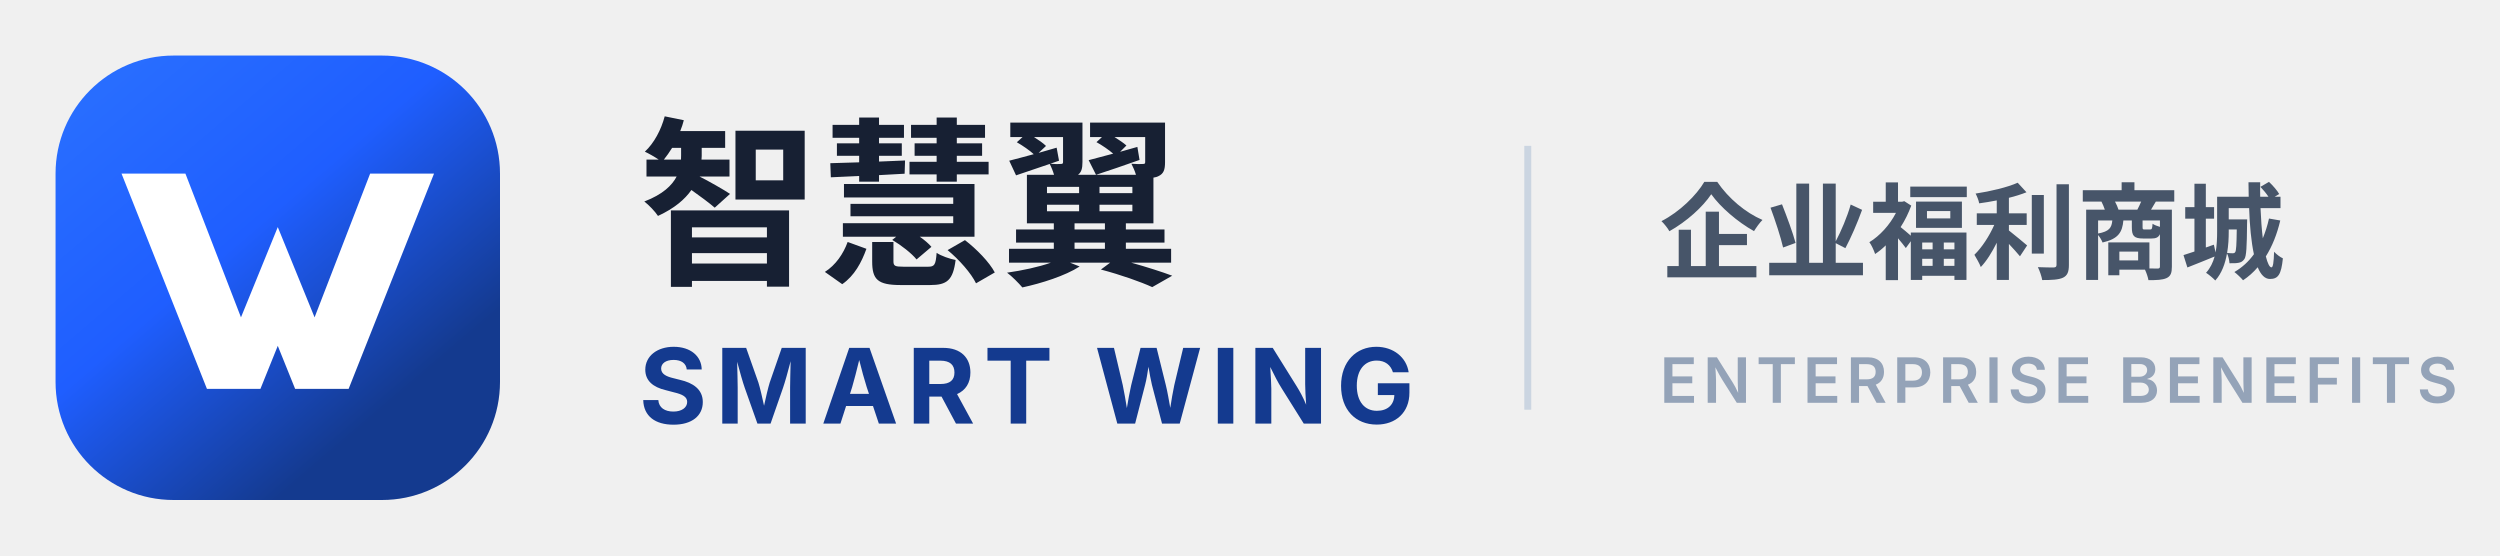
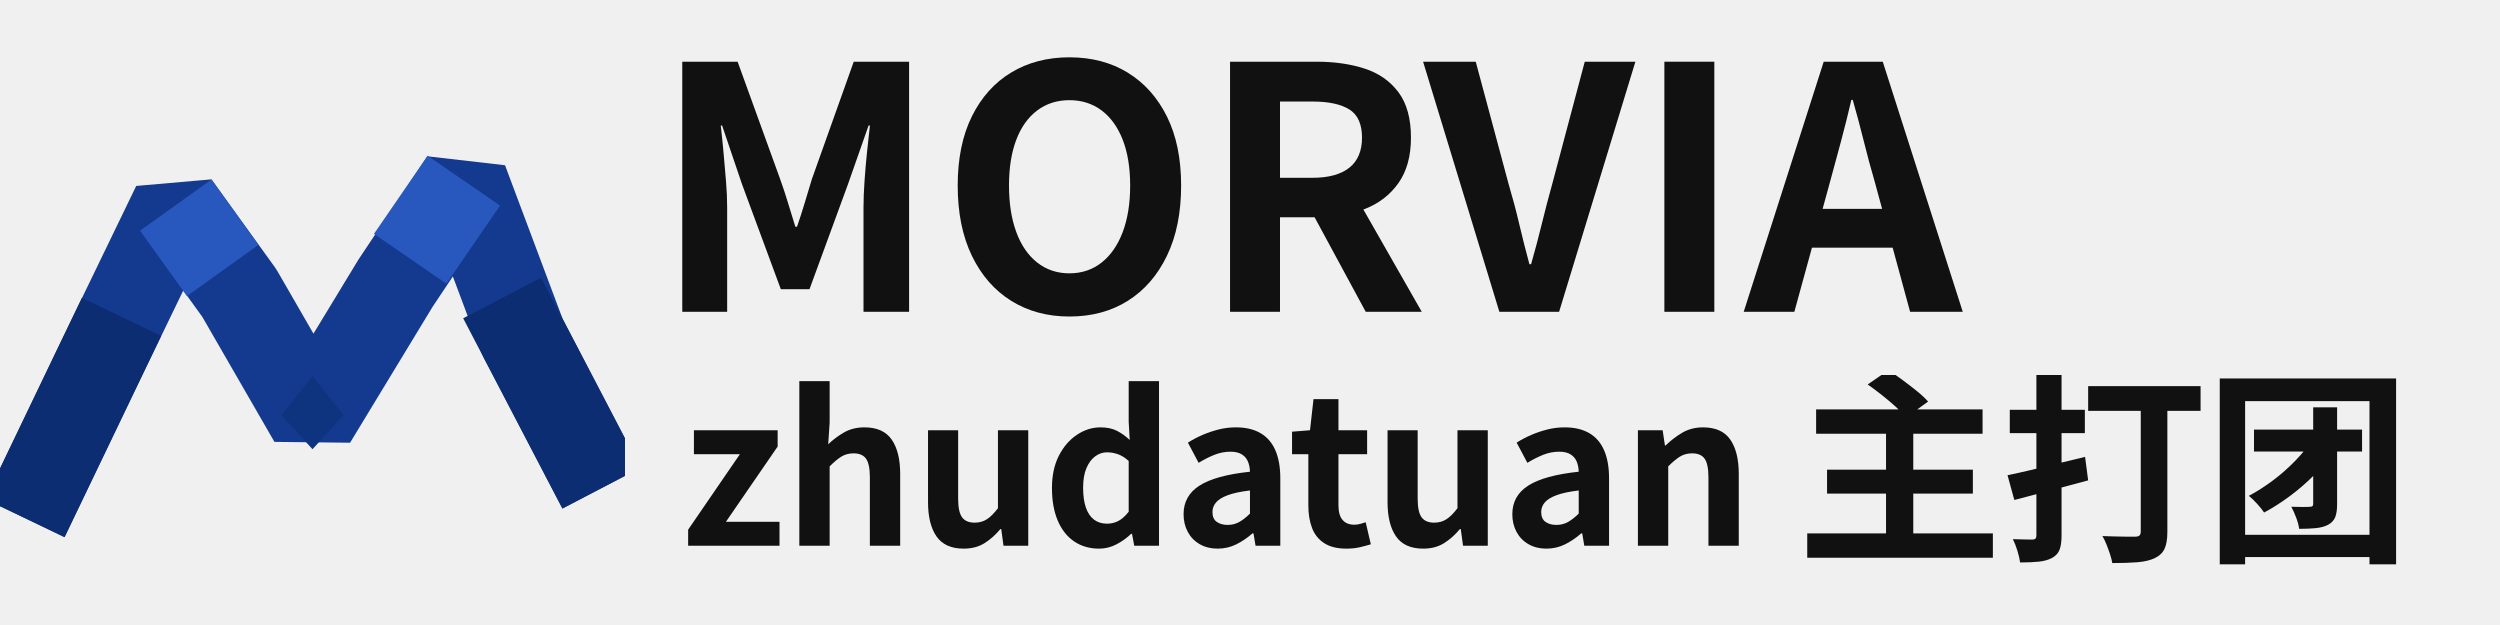
- <svg xmlns="http://www.w3.org/2000/svg" width="360" height="80" viewBox="0 0 360 80" role="img" aria-labelledby="title desc">
-   <defs>
-     <linearGradient id="smart-wing-blue" x1="9" y1="5" x2="55" y2="59" gradientUnits="userSpaceOnUse">
-       <stop stop-color="#2B72FF" />
-       <stop offset="0.55" stop-color="#1F5EFF" />
-       <stop offset="1" stop-color="#143A8F" />
-     </linearGradient>
-   </defs>
-   <rect x="8" y="8" width="64" height="64" rx="17" fill="url(#smart-wing-blue)" />
-   <path d="M17.5 25H26.7L34.7 45.7L40 32.7L45.3 45.7L53.3 25H62.5L50.2 56H42.5L40 49.8L37.5 56H29.8L17.5 25Z" fill="#FFFFFF" />
-   <text x="92" y="39" fill="#172033" font-family="Microsoft YaHei, PingFang SC, Noto Sans SC, Arial, sans-serif" font-size="26" font-weight="700">智慧翼</text>
-   <text x="92" y="61" fill="#143A8F" font-family="Inter, Arial, sans-serif" font-size="15" font-weight="700" letter-spacing="1.2">SMART WING</text>
-   <path d="M220 21V59" stroke="#CBD5E1" />
-   <text x="239" y="39" fill="#475569" font-family="Microsoft YaHei, PingFang SC, Noto Sans SC, Arial, sans-serif" font-size="15" font-weight="600">企业福利商城</text>
-   <text x="239" y="58" fill="#94A3B8" font-family="Inter, Arial, sans-serif" font-size="9" font-weight="600" letter-spacing="0.8">ENTERPRISE BENEFITS</text>
+ <svg xmlns="http://www.w3.org/2000/svg" xmlns:xlink="http://www.w3.org/1999/xlink" width="640" height="160" viewBox="0 0 640 160" role="img" aria-labelledby="title desc">
+   <svg x="0" y="0" width="160" height="160" viewBox="0 0 64 64" preserveAspectRatio="xMinYMid meet">
+     <path d="M4.5 49L10.5 36.5L18 21L24.5 30L32 43L40.5 29L47.5 18.5L53.5 34.5L59.5 46" fill="none" stroke="#143A8F" stroke-width="9" stroke-linecap="square" stroke-linejoin="bevel" />
+     <path d="M4.5 49L10.5 36.5" fill="none" stroke="#0D2D72" stroke-width="9" stroke-linecap="square" />
+     <path d="M18 21L22.8 27.7" fill="none" stroke="#2857BD" stroke-width="9" stroke-linecap="butt" />
+     <path d="M42 26.5L47.5 18.5" fill="none" stroke="#2857BD" stroke-width="9" stroke-linecap="butt" />
+     <path d="M53.5 34.5L59.5 46" fill="none" stroke="#0D2D72" stroke-width="9" stroke-linecap="square" />
+     <path d="M32 38.5L35.2 42.5L32 46L28.8 42.5Z" fill="#0F347F" />
+   </svg>
+   <svg x="174" y="13" width="330" height="70" viewBox="0 0 275 58" preserveAspectRatio="xMinYMid meet">
+     <defs>
+       <g>
+         <g id="morvia-glyph-0-0">
+           <path d="M 6.551 0 L 6.551 -53.352 L 18.359 -53.352 L 27.434 -28.297 C 28.008 -26.711 28.559 -25.043 29.09 -23.293 C 29.617 -21.539 30.145 -19.824 30.672 -18.145 L 31.031 -18.145 C 31.609 -19.824 32.16 -21.539 32.688 -23.293 C 33.215 -25.043 33.719 -26.711 34.199 -28.297 L 43.129 -53.352 L 54.938 -53.352 L 54.938 0 L 45.215 0 L 45.215 -22.246 C 45.215 -23.977 45.289 -25.871 45.434 -27.938 C 45.574 -30 45.758 -32.074 45.973 -34.164 C 46.188 -36.254 46.391 -38.113 46.586 -39.742 L 46.297 -39.742 L 41.902 -27.215 L 33.695 -4.824 L 27.574 -4.824 L 19.297 -27.215 L 15.047 -39.742 L 14.762 -39.742 C 14.953 -38.113 15.145 -36.254 15.336 -34.164 C 15.527 -32.074 15.707 -30 15.875 -27.938 C 16.043 -25.871 16.129 -23.977 16.129 -22.246 L 16.129 0 Z M 6.551 0 " />
+         </g>
+         <g id="morvia-glyph-0-1">
+           <path d="M 27.719 1.008 C 23.016 1.008 18.875 -0.109 15.301 -2.34 C 11.723 -4.57 8.93 -7.777 6.91 -11.953 C 4.895 -16.129 3.887 -21.121 3.887 -26.93 C 3.887 -32.688 4.895 -37.609 6.91 -41.688 C 8.93 -45.77 11.723 -48.887 15.301 -51.047 C 18.875 -53.207 23.016 -54.289 27.719 -54.289 C 32.473 -54.289 36.625 -53.195 40.176 -51.012 C 43.727 -48.828 46.512 -45.707 48.527 -41.652 C 50.543 -37.598 51.551 -32.688 51.551 -26.93 C 51.551 -21.121 50.543 -16.129 48.527 -11.953 C 46.512 -7.777 43.727 -4.57 40.176 -2.34 C 36.625 -0.109 32.473 1.008 27.719 1.008 Z M 27.719 -8.207 C 30.359 -8.207 32.652 -8.977 34.598 -10.512 C 36.539 -12.047 38.039 -14.219 39.098 -17.027 C 40.152 -19.836 40.68 -23.137 40.68 -26.93 C 40.68 -30.719 40.152 -33.973 39.098 -36.684 C 38.039 -39.395 36.539 -41.484 34.598 -42.949 C 32.652 -44.41 30.359 -45.145 27.719 -45.145 C 25.078 -45.145 22.789 -44.41 20.844 -42.949 C 18.898 -41.484 17.41 -39.395 16.379 -36.684 C 15.348 -33.973 14.832 -30.719 14.832 -26.93 C 14.832 -23.137 15.348 -19.836 16.379 -17.027 C 17.41 -14.219 18.898 -12.047 20.844 -10.512 C 22.789 -8.977 25.078 -8.207 27.719 -8.207 Z M 27.719 -8.207 " />
+         </g>
+         <g id="morvia-glyph-0-2">
+           <path d="M 6.551 0 L 6.551 -53.352 L 25.055 -53.352 C 28.848 -53.352 32.258 -52.859 35.281 -51.875 C 38.305 -50.891 40.703 -49.211 42.48 -46.836 C 44.258 -44.461 45.145 -41.23 45.145 -37.152 C 45.145 -33.215 44.258 -29.988 42.48 -27.469 C 40.703 -24.949 38.305 -23.102 35.281 -21.926 C 32.258 -20.746 28.848 -20.16 25.055 -20.16 L 17.207 -20.16 L 17.207 0 Z M 17.207 -28.586 L 24.121 -28.586 C 27.574 -28.586 30.203 -29.305 32.004 -30.742 C 33.805 -32.184 34.703 -34.32 34.703 -37.152 C 34.703 -40.031 33.805 -42.035 32.004 -43.164 C 30.203 -44.293 27.574 -44.855 24.121 -44.855 L 17.207 -44.855 Z M 35.496 0 L 23.113 -22.895 L 30.602 -29.52 L 47.449 0 Z M 35.496 0 " />
+         </g>
+         <g id="morvia-glyph-0-3">
+           <path d="M 15.91 0 L -0.359 -53.352 L 10.871 -53.352 L 17.855 -27.359 C 18.719 -24.434 19.477 -21.59 20.125 -18.828 C 20.773 -16.066 21.504 -13.176 22.32 -10.152 L 22.68 -10.152 C 23.543 -13.176 24.312 -16.066 24.984 -18.828 C 25.656 -21.59 26.398 -24.434 27.215 -27.359 L 34.129 -53.352 L 44.93 -53.352 L 28.656 0 Z M 15.91 0 " />
+         </g>
+         <g id="morvia-glyph-0-4">
+           <path d="M 6.551 0 L 6.551 -53.352 L 17.207 -53.352 L 17.207 0 Z M 6.551 0 " />
+         </g>
+         <g id="morvia-glyph-0-5">
+           <path d="M -0.289 0 L 16.777 -53.352 L 29.375 -53.352 L 46.441 0 L 35.207 0 L 27.648 -27.793 C 26.832 -30.574 26.051 -33.469 25.309 -36.469 C 24.562 -39.469 23.785 -42.383 22.969 -45.215 L 22.68 -45.215 C 22.008 -42.336 21.277 -39.406 20.484 -36.434 C 19.691 -33.457 18.91 -30.574 18.145 -27.793 L 10.512 0 Z M 10.297 -13.68 L 10.297 -21.961 L 35.641 -21.961 L 35.641 -13.68 Z M 10.297 -13.68 " />
+         </g>
+       </g>
+     </defs>
+     <g fill="rgb(6.667%, 6.667%, 6.667%)" fill-opacity="1">
+       <use xlink:href="#morvia-glyph-0-0" x="-6" y="55.516" />
+       <use xlink:href="#morvia-glyph-0-1" x="55.422" y="55.516" />
+       <use xlink:href="#morvia-glyph-0-2" x="110.859" y="55.516" />
+       <use xlink:href="#morvia-glyph-0-3" x="158.953" y="55.516" />
+       <use xlink:href="#morvia-glyph-0-4" x="203.516" y="55.516" />
+       <use xlink:href="#morvia-glyph-0-5" x="227.281" y="55.516" />
+     </g>
+   </svg>
+   <svg x="174" y="96" width="440" height="50" viewBox="0 24 600 68" preserveAspectRatio="xMinYMid meet">
+     <defs>
+       <g>
+         <g id="approved-glyph-0-0">
+           <path d="M 2.953 0 L 2.953 -5.617 L 21.023 -31.969 L 4.969 -31.969 L 4.969 -40.32 L 34.199 -40.32 L 34.199 -34.633 L 16.129 -8.352 L 34.848 -8.352 L 34.848 0 Z M 2.953 0 " />
+         </g>
+         <g id="approved-glyph-0-1">
+           <path d="M 5.688 0 L 5.688 -57.457 L 16.273 -57.457 L 16.273 -42.984 L 15.77 -35.426 C 17.352 -36.961 19.176 -38.328 21.238 -39.527 C 23.305 -40.727 25.703 -41.328 28.441 -41.328 C 32.809 -41.328 35.977 -39.898 37.945 -37.043 C 39.91 -34.188 40.895 -30.215 40.895 -25.129 L 40.895 0 L 30.312 0 L 30.312 -23.832 C 30.312 -26.953 29.867 -29.137 28.98 -30.383 C 28.094 -31.633 26.641 -32.258 24.625 -32.258 C 22.992 -32.258 21.562 -31.871 20.34 -31.105 C 19.117 -30.336 17.762 -29.207 16.273 -27.719 L 16.273 0 Z M 5.688 0 " />
+         </g>
+         <g id="approved-glyph-0-2">
+           <path d="M 17.711 1.008 C 13.344 1.008 10.176 -0.422 8.207 -3.277 C 6.238 -6.133 5.258 -10.105 5.258 -15.191 L 5.258 -40.32 L 15.77 -40.32 L 15.77 -16.488 C 15.77 -13.367 16.223 -11.184 17.137 -9.938 C 18.047 -8.688 19.512 -8.062 21.527 -8.062 C 23.16 -8.062 24.59 -8.461 25.812 -9.254 C 27.035 -10.043 28.32 -11.328 29.664 -13.105 L 29.664 -40.32 L 40.246 -40.32 L 40.246 0 L 31.609 0 L 30.816 -5.832 L 30.527 -5.832 C 28.801 -3.77 26.93 -2.113 24.91 -0.863 C 22.895 0.383 20.496 1.008 17.711 1.008 Z M 17.711 1.008 " />
+         </g>
+         <g id="approved-glyph-0-3">
+           <path d="M 19.871 1.008 C 16.512 1.008 13.598 0.168 11.125 -1.512 C 8.652 -3.191 6.742 -5.617 5.398 -8.785 C 4.055 -11.953 3.383 -15.742 3.383 -20.16 C 3.383 -24.527 4.188 -28.285 5.797 -31.43 C 7.402 -34.57 9.504 -37.008 12.098 -38.734 C 14.688 -40.465 17.426 -41.328 20.305 -41.328 C 22.559 -41.328 24.469 -40.934 26.027 -40.141 C 27.59 -39.348 29.09 -38.281 30.527 -36.938 L 30.168 -43.273 L 30.168 -57.457 L 40.754 -57.457 L 40.754 0 L 32.113 0 L 31.32 -4.176 L 31.031 -4.176 C 29.543 -2.734 27.84 -1.512 25.922 -0.504 C 24 0.504 21.984 1.008 19.871 1.008 Z M 22.609 -7.703 C 24.047 -7.703 25.379 -8.027 26.605 -8.676 C 27.828 -9.324 29.016 -10.391 30.168 -11.879 L 30.168 -29.594 C 28.969 -30.695 27.73 -31.477 26.461 -31.934 C 25.188 -32.387 23.902 -32.617 22.609 -32.617 C 21.121 -32.617 19.738 -32.148 18.469 -31.211 C 17.195 -30.277 16.176 -28.895 15.406 -27.07 C 14.641 -25.246 14.258 -22.992 14.258 -20.305 C 14.258 -17.52 14.578 -15.191 15.227 -13.32 C 15.875 -11.449 16.824 -10.043 18.07 -9.109 C 19.32 -8.172 20.832 -7.703 22.609 -7.703 Z M 22.609 -7.703 " />
+         </g>
+         <g id="approved-glyph-0-4">
+           <path d="M 15.551 1.008 C 13.199 1.008 11.125 0.492 9.324 -0.539 C 7.523 -1.57 6.133 -3 5.148 -4.824 C 4.164 -6.648 3.672 -8.711 3.672 -11.016 C 3.672 -15.289 5.52 -18.613 9.215 -20.988 C 12.91 -23.363 18.793 -24.984 26.855 -25.848 C 26.809 -27.191 26.566 -28.379 26.137 -29.41 C 25.703 -30.445 24.996 -31.273 24.012 -31.895 C 23.027 -32.52 21.695 -32.832 20.016 -32.832 C 18.145 -32.832 16.297 -32.473 14.473 -31.754 C 12.648 -31.031 10.801 -30.098 8.93 -28.945 L 5.184 -36 C 6.77 -37.008 8.449 -37.895 10.223 -38.664 C 12 -39.434 13.871 -40.066 15.84 -40.57 C 17.809 -41.074 19.848 -41.328 21.961 -41.328 C 25.367 -41.328 28.223 -40.656 30.527 -39.312 C 32.832 -37.969 34.559 -35.977 35.711 -33.336 C 36.863 -30.695 37.441 -27.434 37.441 -23.543 L 37.441 0 L 28.801 0 L 28.078 -4.32 L 27.719 -4.32 C 25.992 -2.785 24.121 -1.512 22.105 -0.504 C 20.09 0.504 17.902 1.008 15.551 1.008 Z M 19.078 -7.273 C 20.566 -7.273 21.926 -7.621 23.148 -8.316 C 24.371 -9.012 25.609 -9.984 26.855 -11.23 L 26.855 -19.297 C 23.594 -18.91 21 -18.359 19.078 -17.641 C 17.16 -16.922 15.793 -16.066 14.977 -15.086 C 14.16 -14.102 13.754 -13.008 13.754 -11.809 C 13.754 -10.223 14.242 -9.07 15.227 -8.352 C 16.211 -7.633 17.496 -7.273 19.078 -7.273 Z M 19.078 -7.273 " />
+         </g>
+         <g id="approved-glyph-0-5">
+           <path d="M 20.449 1.008 C 17.281 1.008 14.711 0.371 12.742 -0.898 C 10.777 -2.172 9.359 -3.938 8.496 -6.191 C 7.633 -8.449 7.199 -11.062 7.199 -14.039 L 7.199 -31.969 L 1.512 -31.969 L 1.512 -39.816 L 7.777 -40.32 L 9 -51.191 L 17.711 -51.191 L 17.711 -40.32 L 27.719 -40.32 L 27.719 -31.969 L 17.711 -31.969 L 17.711 -14.113 C 17.711 -11.809 18.191 -10.105 19.152 -9 C 20.113 -7.895 21.48 -7.344 23.258 -7.344 C 23.93 -7.344 24.625 -7.441 25.344 -7.633 C 26.062 -7.824 26.688 -8.016 27.215 -8.207 L 29.016 -0.504 C 27.91 -0.168 26.652 0.168 25.234 0.504 C 23.82 0.84 22.223 1.008 20.449 1.008 Z M 20.449 1.008 " />
+         </g>
+         <g id="approved-glyph-0-6">
+           <path d="M 5.688 0 L 5.688 -40.32 L 14.328 -40.32 L 15.121 -34.992 L 15.336 -34.992 C 17.113 -36.719 19.055 -38.207 21.168 -39.457 C 23.281 -40.703 25.703 -41.328 28.441 -41.328 C 32.809 -41.328 35.977 -39.898 37.945 -37.043 C 39.91 -34.188 40.895 -30.215 40.895 -25.129 L 40.895 0 L 30.312 0 L 30.312 -23.832 C 30.312 -26.953 29.867 -29.137 28.98 -30.383 C 28.094 -31.633 26.641 -32.258 24.625 -32.258 C 22.992 -32.258 21.562 -31.871 20.34 -31.105 C 19.117 -30.336 17.762 -29.207 16.273 -27.719 L 16.273 0 Z M 5.688 0 " />
+         </g>
+         <g id="approved-glyph-0-7">
+ </g>
+         <g id="approved-glyph-0-8">
+           <path d="M 6.84 -47.594 L 64.945 -47.594 L 64.945 -39.098 L 6.84 -39.098 Z M 10.656 -26.566 L 61.559 -26.566 L 61.559 -18.215 L 10.656 -18.215 Z M 3.742 -4.32 L 68.543 -4.32 L 68.543 4.176 L 3.742 4.176 Z M 31.246 -40.246 L 40.754 -40.246 L 40.754 0.215 L 31.246 0.215 Z M 24.84 -56.305 L 32.039 -61.273 C 33.574 -60.312 35.219 -59.184 36.973 -57.887 C 38.723 -56.594 40.402 -55.297 42.012 -54 C 43.621 -52.703 44.93 -51.48 45.938 -50.328 L 38.23 -44.785 C 37.367 -45.887 36.18 -47.125 34.668 -48.492 C 33.156 -49.859 31.535 -51.227 29.809 -52.598 C 28.078 -53.965 26.426 -55.199 24.84 -56.305 Z M 24.84 -56.305 " />
+         </g>
+         <g id="approved-glyph-0-9">
+           <path d="M 2.375 -24.625 C 4.727 -25.105 7.379 -25.691 10.332 -26.387 C 13.285 -27.086 16.402 -27.84 19.691 -28.656 C 22.98 -29.473 26.23 -30.266 29.449 -31.031 L 30.527 -22.824 C 26.113 -21.625 21.637 -20.426 17.102 -19.223 C 12.562 -18.023 8.449 -16.945 4.754 -15.984 Z M 3.168 -47.449 L 29.375 -47.449 L 29.375 -39.312 L 3.168 -39.312 Z M 12.457 -61.199 L 21.238 -61.199 L 21.238 -3.527 C 21.238 -1.414 21 0.238 20.52 1.441 C 20.039 2.641 19.176 3.574 17.93 4.246 C 16.68 4.922 15.168 5.352 13.391 5.543 C 11.617 5.734 9.406 5.832 6.77 5.832 C 6.625 4.68 6.312 3.324 5.832 1.766 C 5.352 0.203 4.824 -1.152 4.246 -2.305 C 5.641 -2.258 7.008 -2.219 8.352 -2.195 C 9.695 -2.172 10.609 -2.16 11.09 -2.16 C 12 -2.16 12.457 -2.617 12.457 -3.527 Z M 30.527 -55.727 L 69.77 -55.727 L 69.77 -47.09 L 30.527 -47.09 Z M 48.887 -52.559 L 58.176 -52.559 L 58.176 -4.824 C 58.176 -2.328 57.852 -0.371 57.203 1.043 C 56.555 2.461 55.414 3.551 53.785 4.32 C 52.152 5.09 50.113 5.566 47.664 5.762 C 45.215 5.953 42.312 6.047 38.953 6.047 C 38.809 5.137 38.543 4.105 38.16 2.953 C 37.777 1.801 37.355 0.648 36.898 -0.504 C 36.445 -1.656 35.977 -2.617 35.496 -3.383 C 36.984 -3.336 38.508 -3.289 40.066 -3.238 C 41.629 -3.191 43.031 -3.168 44.281 -3.168 C 45.527 -3.168 46.391 -3.168 46.871 -3.168 C 47.594 -3.168 48.109 -3.301 48.422 -3.562 C 48.73 -3.828 48.887 -4.297 48.887 -4.969 Z M 48.887 -52.559 " />
+         </g>
+         <g id="approved-glyph-0-10">
+           <path d="M 5.184 -58.391 L 66.742 -58.391 L 66.742 6.48 L 57.457 6.48 L 57.457 -50.473 L 14.039 -50.473 L 14.039 6.48 L 5.184 6.48 Z M 10.297 -3.816 L 62.93 -3.816 L 62.93 3.961 L 10.297 3.961 Z M 17.137 -40.535 L 54.863 -40.535 L 54.863 -32.902 L 17.137 -32.902 Z M 37.801 -48.312 L 46.152 -48.312 L 46.152 -14.543 C 46.152 -12.625 45.938 -11.113 45.504 -10.008 C 45.07 -8.902 44.258 -8.016 43.055 -7.344 C 41.855 -6.719 40.43 -6.324 38.773 -6.156 C 37.117 -5.988 35.16 -5.902 32.902 -5.902 C 32.762 -7.055 32.41 -8.363 31.859 -9.828 C 31.309 -11.293 30.742 -12.551 30.168 -13.609 C 31.512 -13.559 32.809 -13.535 34.055 -13.535 C 35.305 -13.535 36.168 -13.559 36.648 -13.609 C 37.078 -13.609 37.379 -13.68 37.547 -13.824 C 37.715 -13.969 37.801 -14.23 37.801 -14.617 Z M 38.375 -38.375 L 45.359 -33.406 C 43.297 -30.336 40.883 -27.422 38.125 -24.66 C 35.363 -21.898 32.484 -19.414 29.484 -17.207 C 26.484 -15 23.543 -13.129 20.664 -11.594 C 20.184 -12.359 19.402 -13.344 18.324 -14.543 C 17.242 -15.742 16.246 -16.703 15.336 -17.426 C 18.07 -18.863 20.855 -20.641 23.688 -22.754 C 26.52 -24.863 29.219 -27.254 31.789 -29.914 C 34.355 -32.578 36.551 -35.398 38.375 -38.375 Z M 38.375 -38.375 " />
+         </g>
+       </g>
+     </defs>
+     <g fill="#111111">
+       <use href="#approved-glyph-0-0" x="0" y="83.516" />
+       <use href="#approved-glyph-0-1" x="36.077" y="83.516" />
+       <use href="#approved-glyph-0-2" x="81.435" y="83.516" />
+       <use href="#approved-glyph-0-3" x="126.574" y="83.516" />
+       <use href="#approved-glyph-0-4" x="172.229" y="83.516" />
+       <use href="#approved-glyph-0-5" x="212.259" y="83.516" />
+       <use href="#approved-glyph-0-2" x="241.852" y="83.516" />
+       <use href="#approved-glyph-0-4" x="286.991" y="83.516" />
+       <use href="#approved-glyph-0-6" x="328.818" y="83.516" />
+       <use href="#approved-glyph-0-7" x="374.254" y="83.516" />
+       <use href="#approved-glyph-0-8" x="389.878" y="83.516" />
+       <use href="#approved-glyph-0-9" x="461.158" y="83.516" />
+       <use href="#approved-glyph-0-10" x="532.438" y="83.516" />
+     </g>
+   </svg>
</svg>
